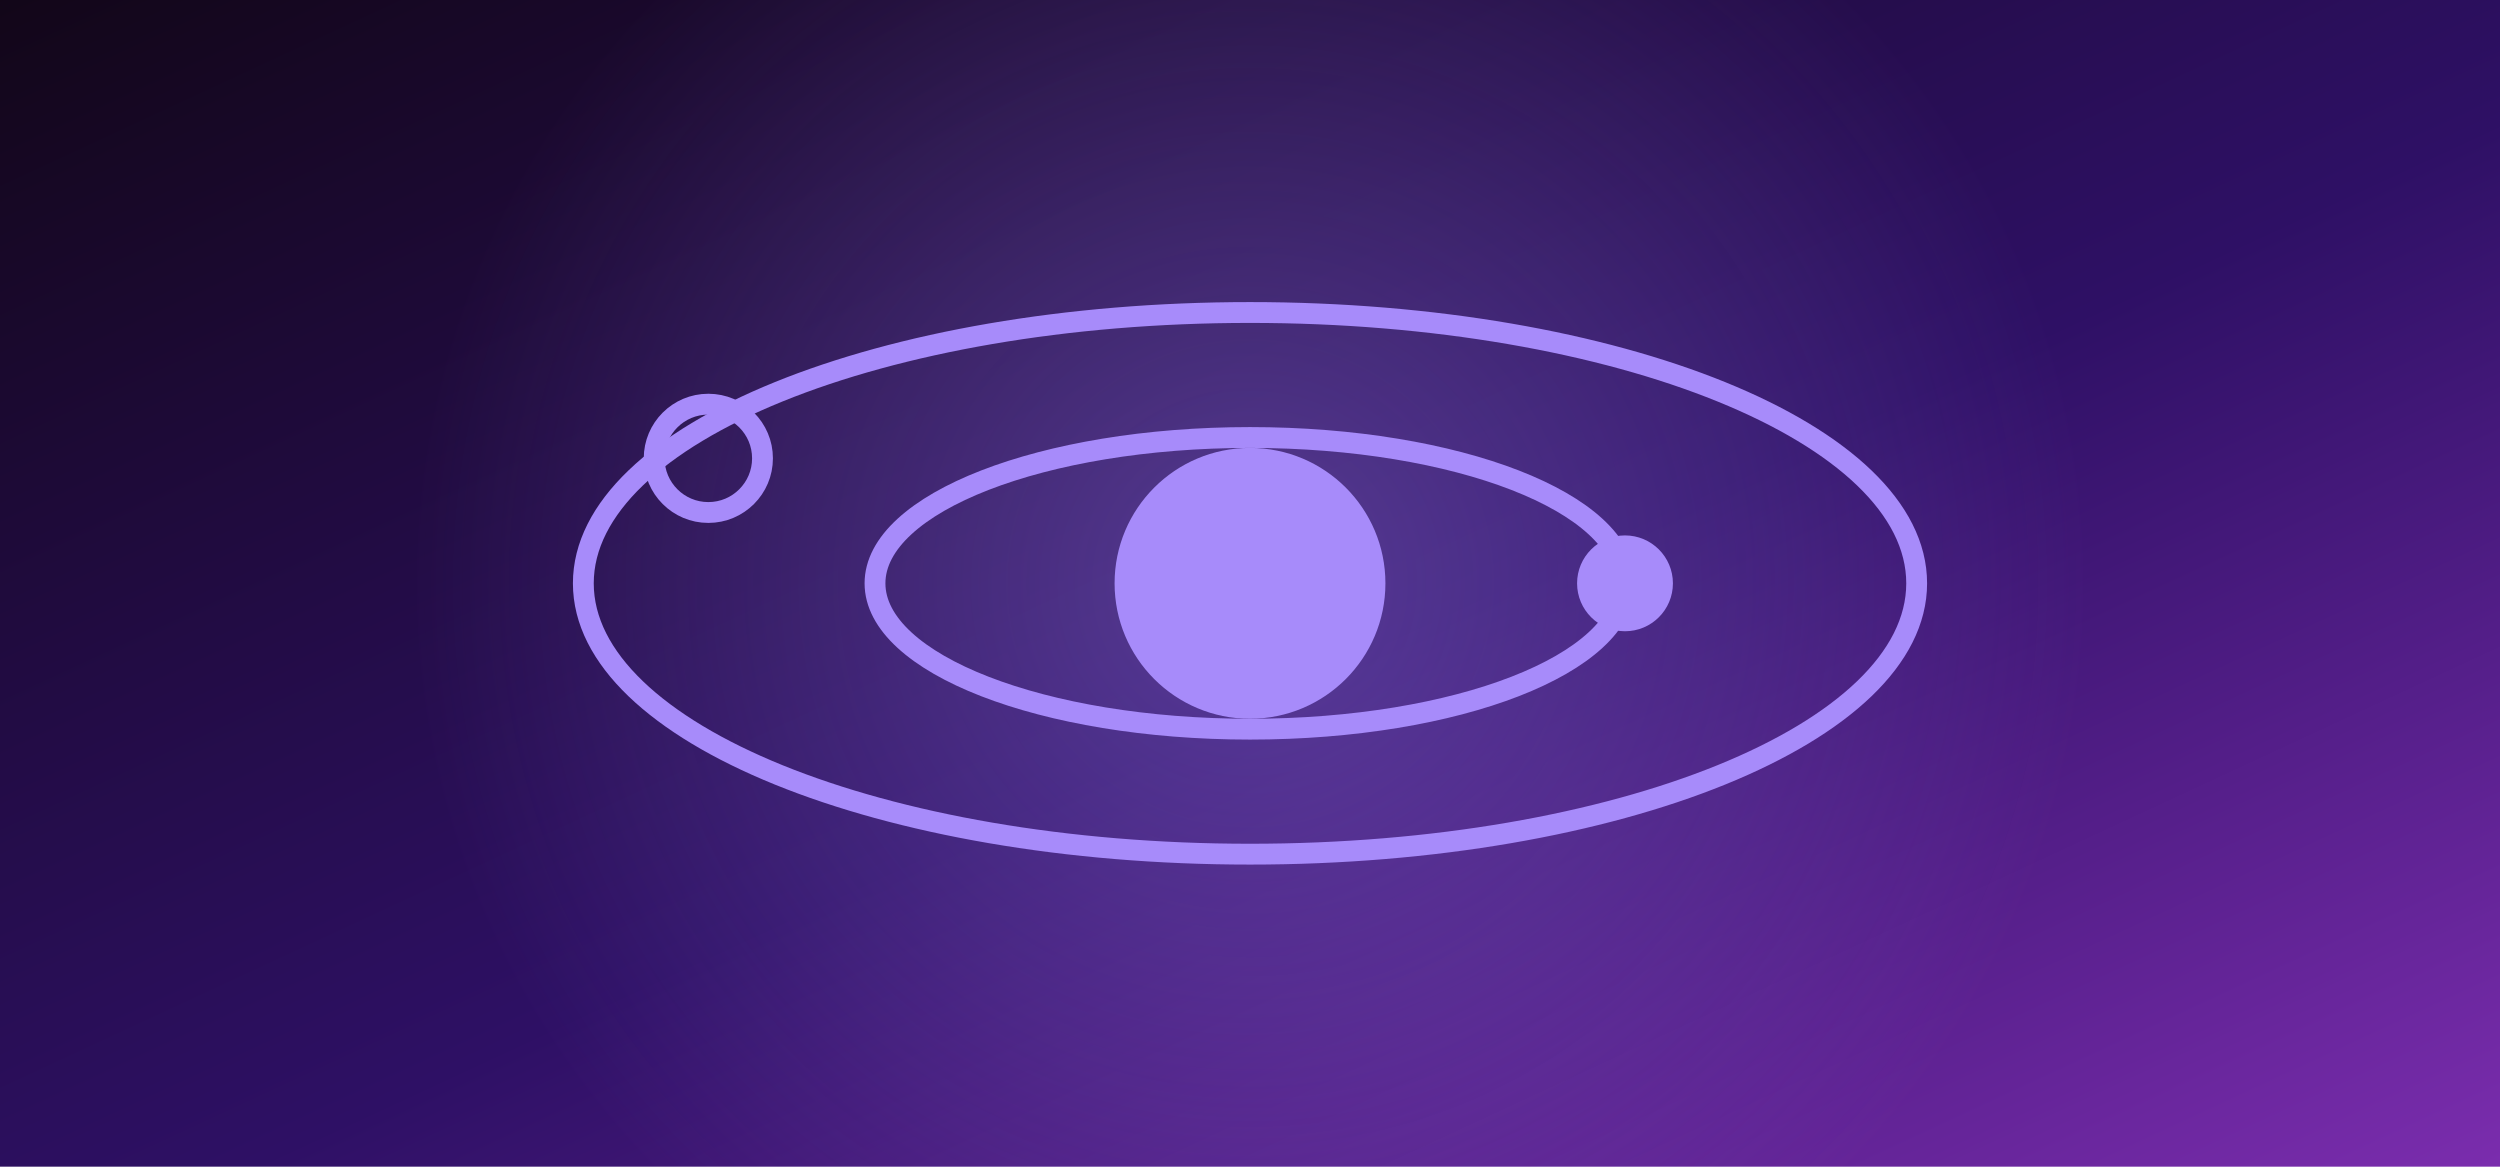
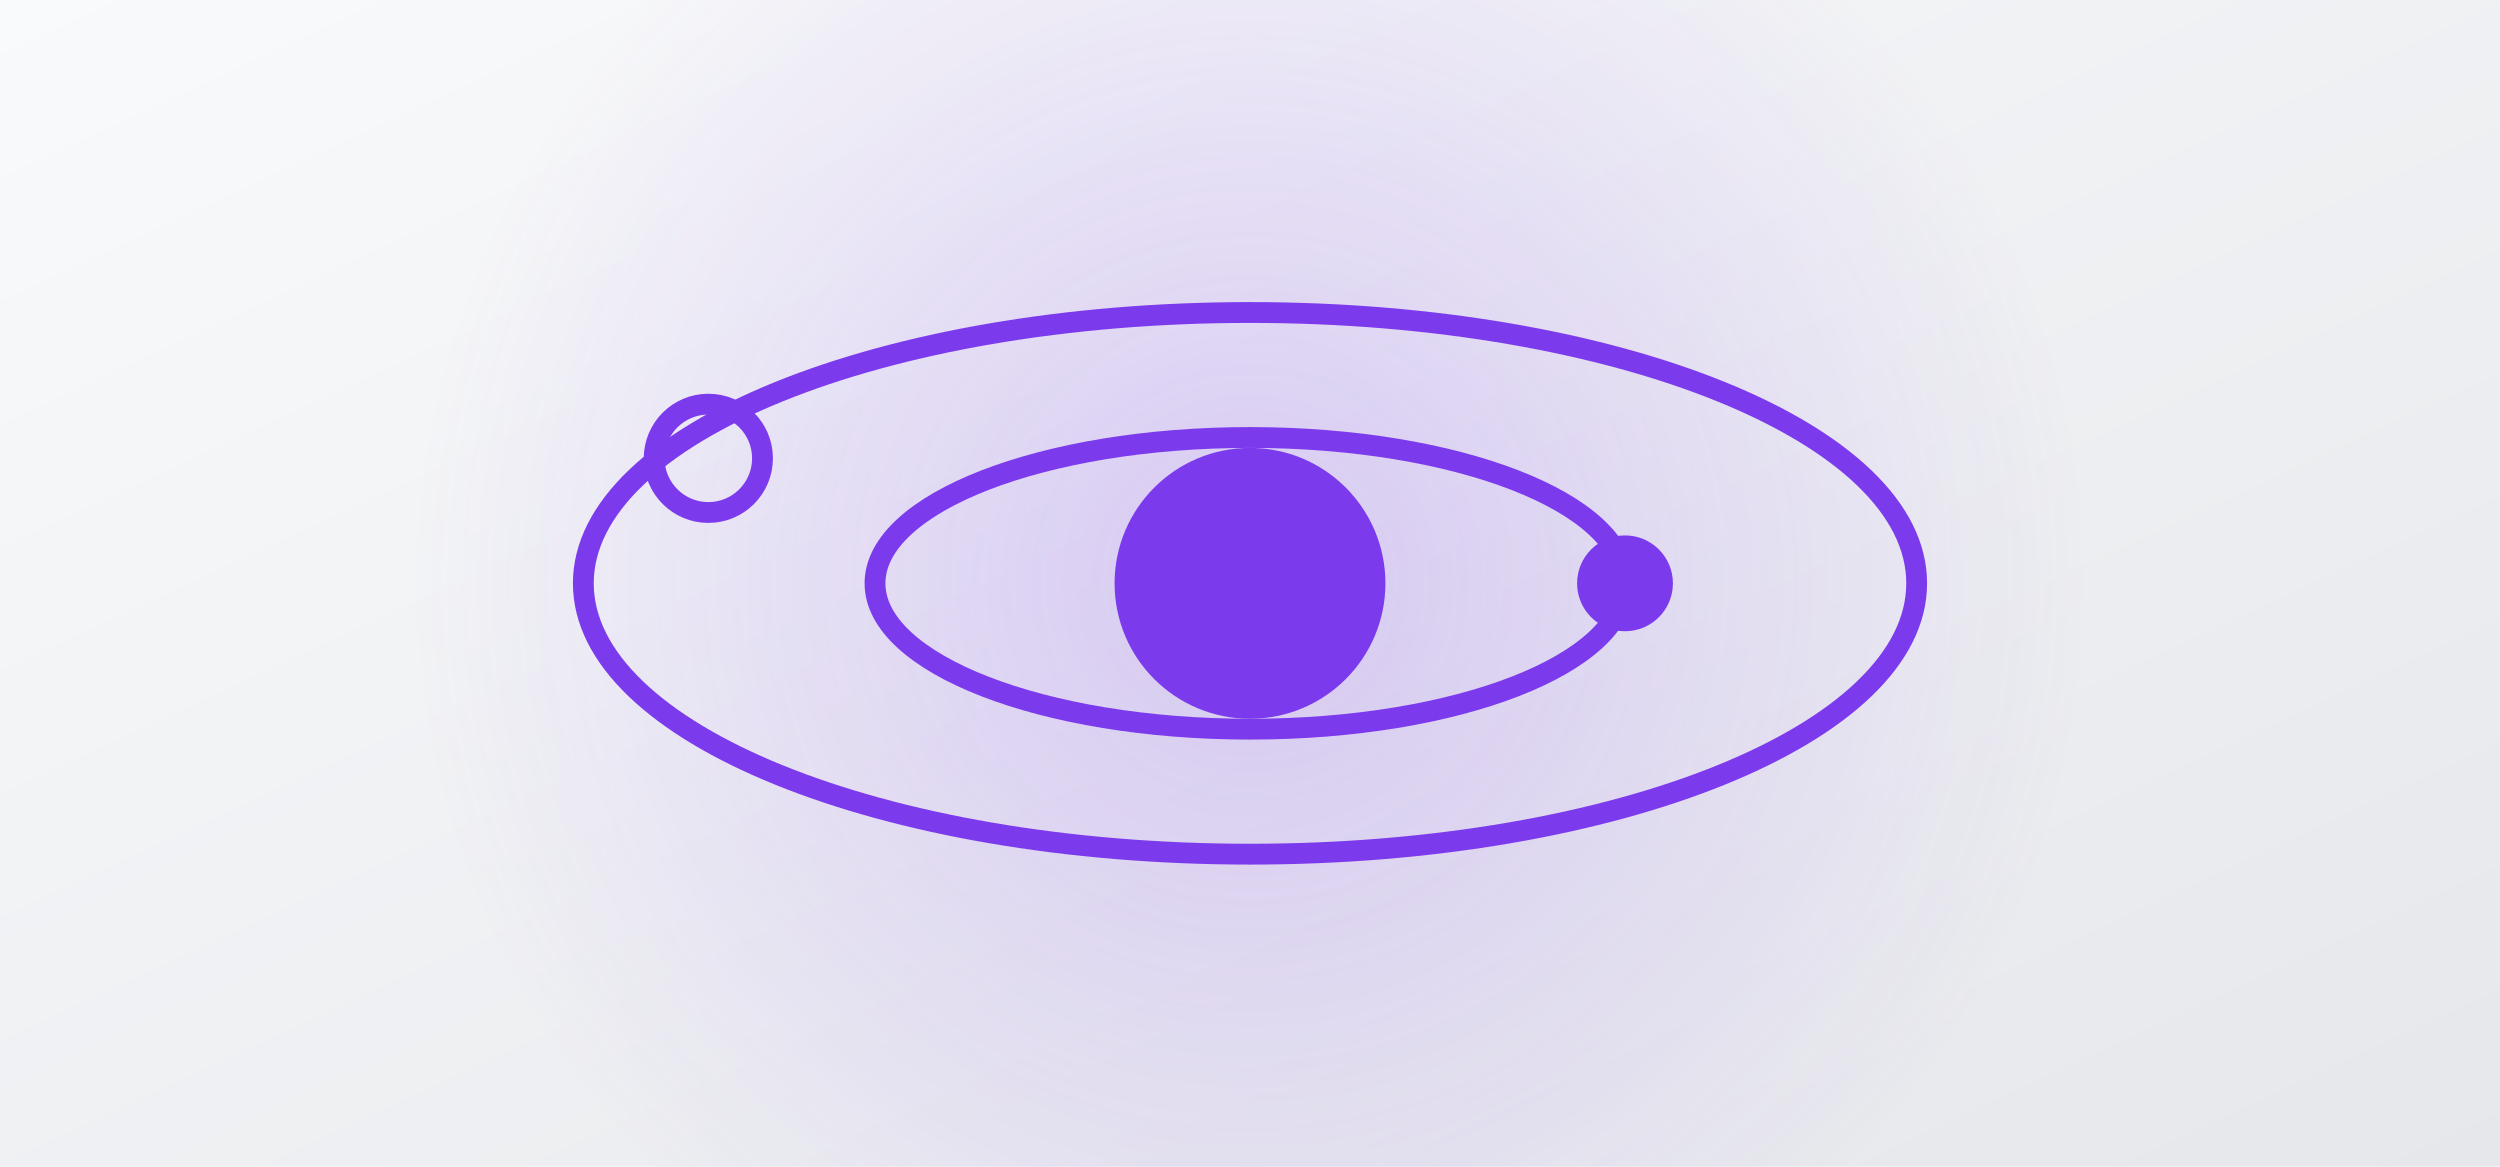
<svg xmlns="http://www.w3.org/2000/svg" viewBox="0 0 600 280">
  <defs>
    <linearGradient id="g" x1="0" y1="0" x2="1" y2="1">
-       <stop offset="0" stop-color="#120618" />
-       <stop offset=".55" stop-color="#2e1065" />
-       <stop offset="1" stop-color="#7B2DAE" />
+       <stop offset="0" stop-color="#f9fafb" />
+       <stop offset="1" stop-color="#e5e7eb" />
    </linearGradient>
    <radialGradient id="r" cx=".5" cy=".5" r=".5">
-       <stop offset="0" stop-color="#a78bfa" stop-opacity=".35" />
-       <stop offset="1" stop-color="#a78bfa" stop-opacity="0" />
+       <stop offset="0" stop-color="#7c3aed" stop-opacity=".22" />
+       <stop offset="1" stop-color="#7c3aed" stop-opacity="0" />
    </radialGradient>
  </defs>
  <rect width="600" height="280" fill="url(#g)" />
  <circle cx="300" cy="140" r="200" fill="url(#r)" />
-   <g fill="none" stroke="#a78bfa" stroke-width="5" stroke-linecap="round" stroke-linejoin="round" color="#a78bfa">
+   <g fill="none" stroke="#7c3aed" stroke-width="5" stroke-linecap="round" stroke-linejoin="round" color="#7c3aed">
    <circle cx="300" cy="140" r="30" fill="currentColor" />
    <ellipse cx="300" cy="140" rx="90" ry="35" />
    <ellipse cx="300" cy="140" rx="160" ry="65" />
    <circle cx="390" cy="140" r="9" fill="currentColor" />
    <circle cx="170" cy="110" r="13" />
  </g>
</svg>
